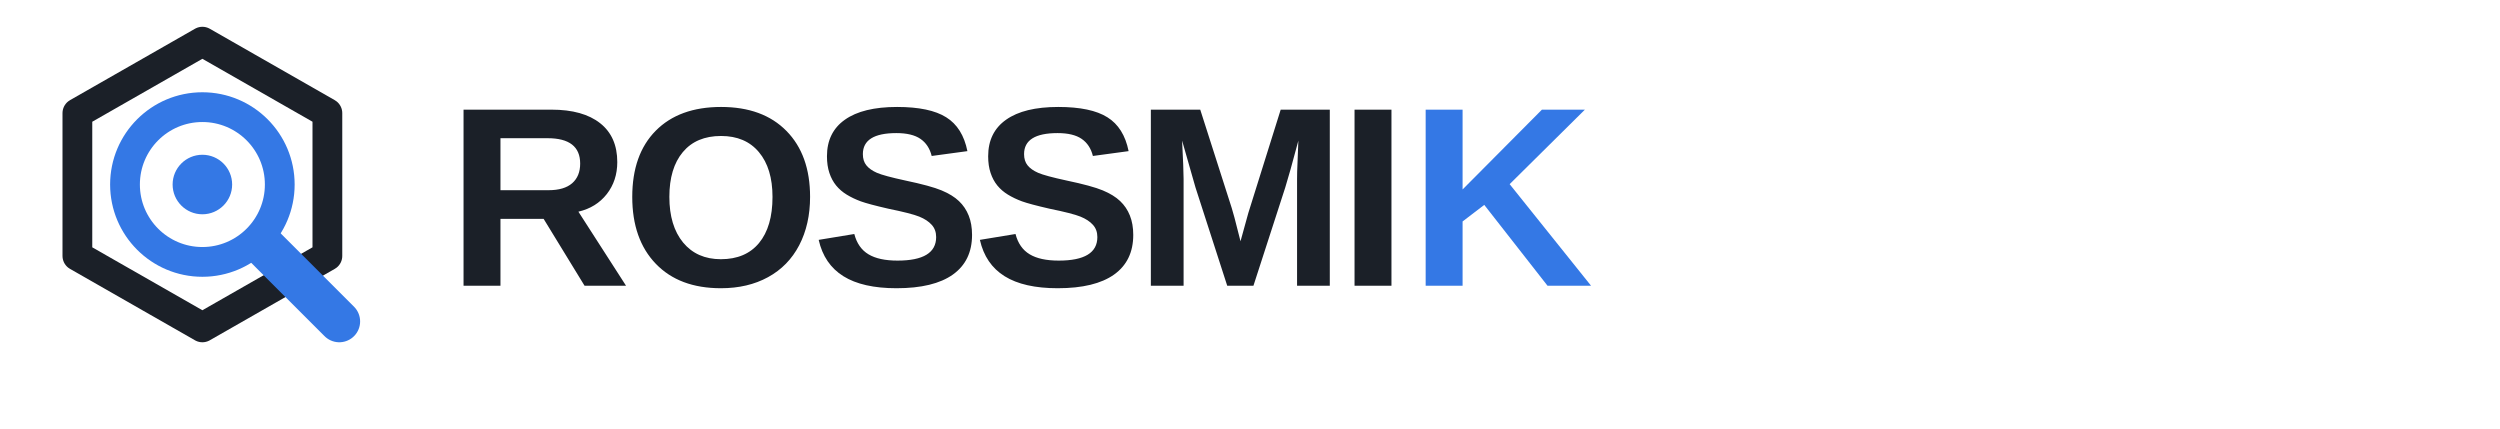
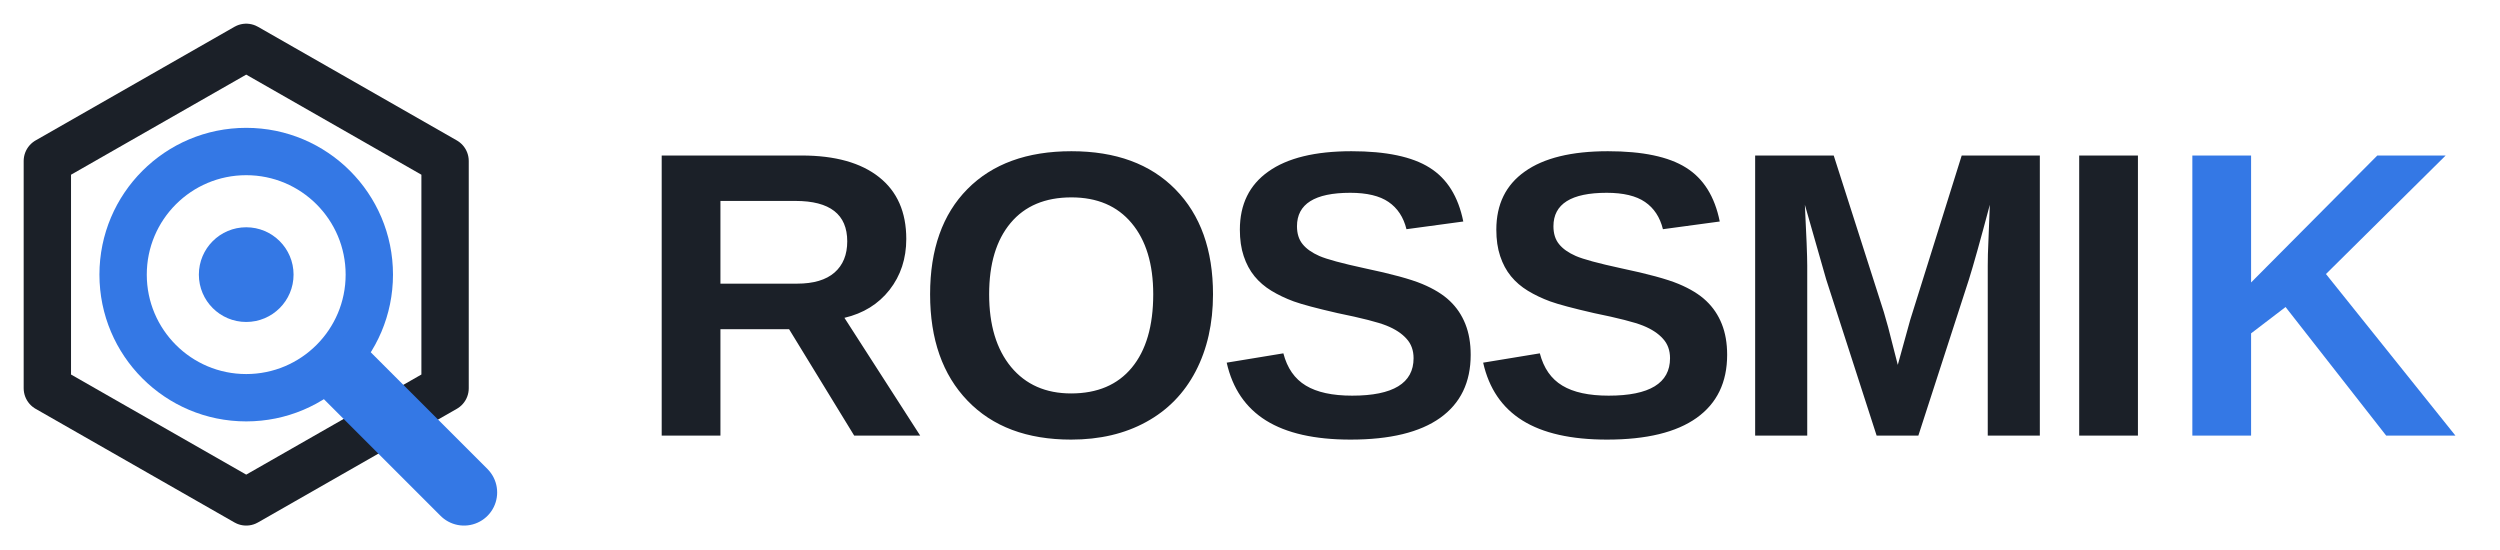
- <svg xmlns="http://www.w3.org/2000/svg" width="420" height="72" viewBox="0 0 420 72" role="img" aria-labelledby="title">
+ <svg xmlns="http://www.w3.org/2000/svg" width="264" height="58" viewBox="8 2 264 58" role="img" aria-labelledby="title">
  <g fill="none" stroke-linecap="round" stroke-linejoin="round">
    <path d="M34 7 55 19 55 43 34 55 13 43 13 19Z" stroke="#1B2028" stroke-width="5" />
    <circle cx="34" cy="31" r="13" stroke="#3478E5" stroke-width="5" />
    <path d="M44 41 57 54" stroke="#3478E5" stroke-width="7" />
    <circle cx="34" cy="31" r="5" fill="#3478E5" stroke="none" />
  </g>
  <text x="75" y="48" font-family="Arial, Helvetica, sans-serif" font-size="43" font-weight="800" letter-spacing="-1.6" fill="#1B2028">ROSSMI<tspan fill="#3478E5">K</tspan>
  </text>
</svg>
